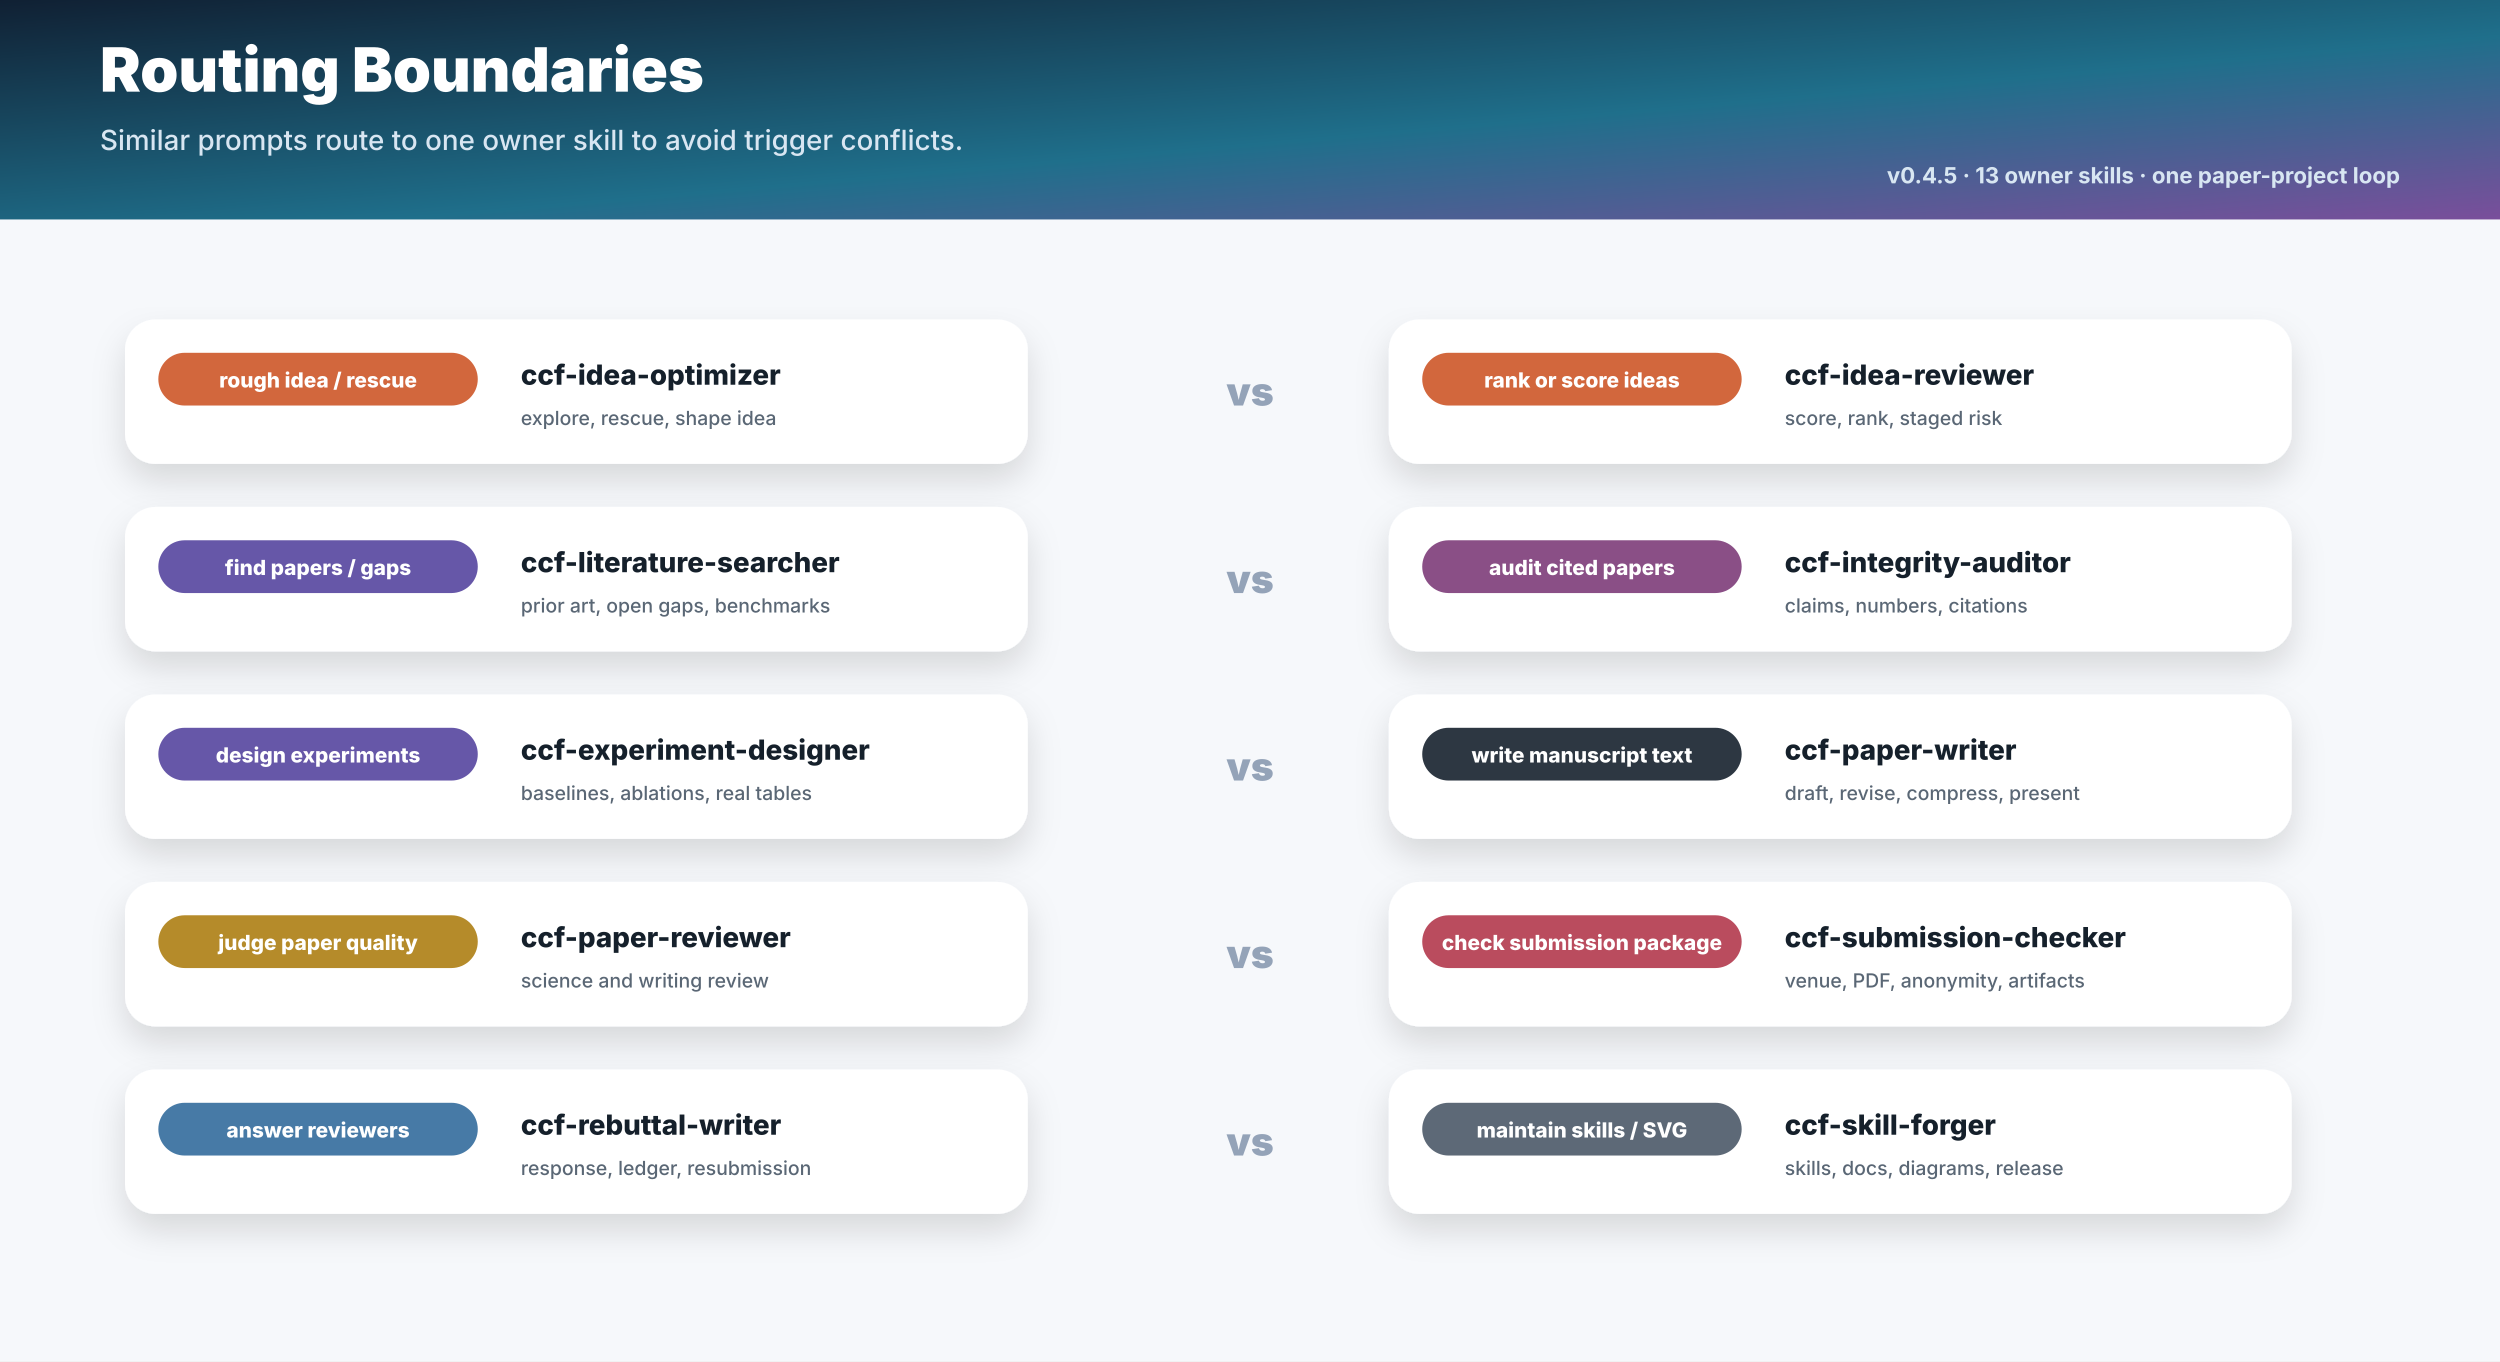
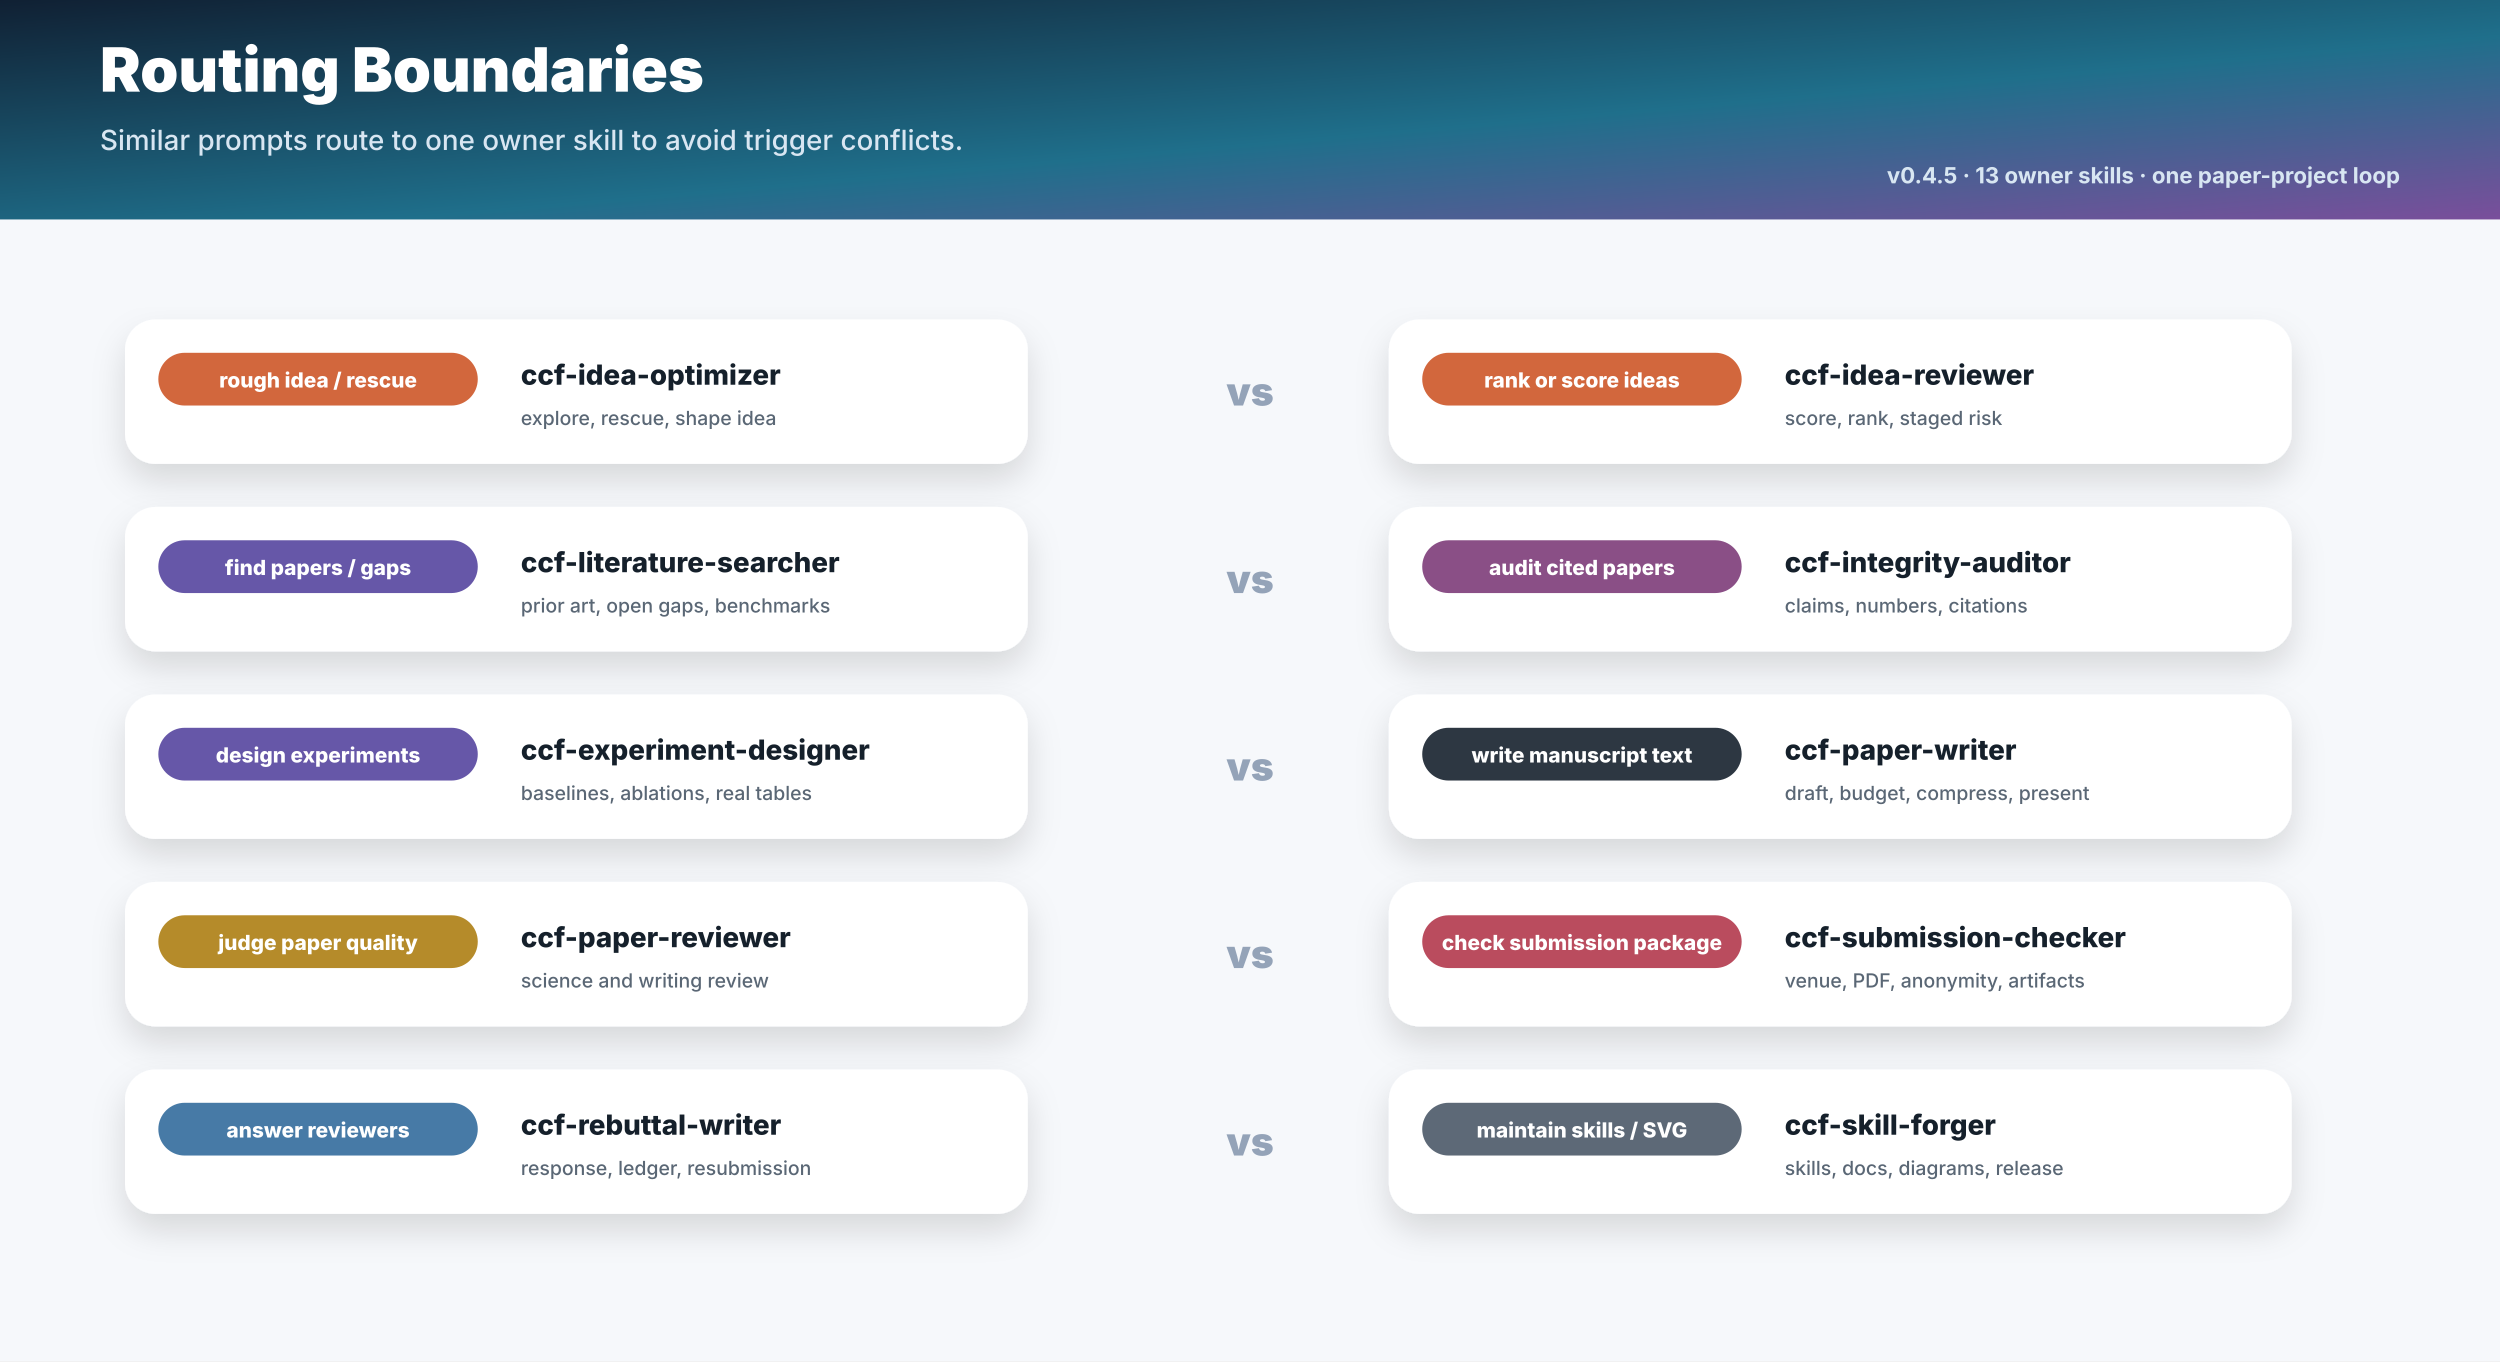
<svg xmlns="http://www.w3.org/2000/svg" width="1800" height="980" viewBox="0 0 1800 980">
  <defs>
    <linearGradient id="header" x1="0" y1="0" x2="1" y2="1">
      <stop offset="0" stop-color="#102033" />
      <stop offset="0.58" stop-color="#1F6F8B" />
      <stop offset="1" stop-color="#7A4E9B" />
    </linearGradient>
    <filter id="shadow" x="-20%" y="-20%" width="140%" height="160%">
      <feDropShadow dx="0" dy="12" stdDeviation="12" flood-color="#0B1826" flood-opacity="0.13" />
    </filter>
    <marker id="arrow" markerWidth="13" markerHeight="13" refX="11" refY="6.5" orient="auto">
      <path d="M2,2 L11,6.5 L2,11 Z" fill="#7B8794" />
    </marker>
  </defs>
  <style>text{font-family:Inter, Segoe UI, Arial, sans-serif;dominant-baseline:auto} .mono{font-family:Consolas,Menlo,monospace}</style>
  <rect x="0" y="0" width="1800" height="980" rx="0" fill="#F6F8FB" stroke="none" stroke-width="2" />
  <rect x="0" y="0" width="1800" height="158" rx="0" fill="url(#header)" stroke="none" stroke-width="2" />
  <text x="72" y="66" font-size="44" font-weight="850" fill="#FFFFFF" text-anchor="start">Routing Boundaries</text>
  <text x="72" y="108" font-size="20" font-weight="500" fill="#D8E6F2" text-anchor="start">Similar prompts route to one owner skill to avoid trigger conflicts.</text>
  <text x="1728" y="132" font-size="16" font-weight="650" fill="#D8E6F2" text-anchor="end">v0.4.5 · 13 owner skills · one paper-project loop</text>
  <rect x="90" y="230" width="650" height="104" rx="22" fill="#FFFFFF" stroke="none" stroke-width="2" filter="url(#shadow)" />
  <rect x="114" y="254" width="230" height="38" rx="19" fill="#D2673D" stroke="none" stroke-width="2" />
  <text x="229" y="279" font-size="15" font-weight="760" fill="#FFFFFF" text-anchor="middle">rough idea / rescue</text>
  <text x="375" y="277" font-size="20" font-weight="820" fill="#15202B" text-anchor="start">ccf-idea-optimizer</text>
  <text x="375" y="306" font-size="14" font-weight="520" fill="#5A6775" text-anchor="start">explore, rescue, shape idea</text>
  <rect x="1000" y="230" width="650" height="104" rx="22" fill="#FFFFFF" stroke="none" stroke-width="2" filter="url(#shadow)" />
  <rect x="1024" y="254" width="230" height="38" rx="19" fill="#D2673D" stroke="none" stroke-width="2" />
  <text x="1139" y="279" font-size="15" font-weight="760" fill="#FFFFFF" text-anchor="middle">rank or score ideas</text>
  <text x="1285" y="277" font-size="20" font-weight="820" fill="#15202B" text-anchor="start">ccf-idea-reviewer</text>
  <text x="1285" y="306" font-size="14" font-weight="520" fill="#5A6775" text-anchor="start">score, rank, staged risk</text>
  <text x="900" y="292" font-size="28" font-weight="850" fill="#94A3B8" text-anchor="middle">vs</text>
  <rect x="90" y="365" width="650" height="104" rx="22" fill="#FFFFFF" stroke="none" stroke-width="2" filter="url(#shadow)" />
  <rect x="114" y="389" width="230" height="38" rx="19" fill="#6657A8" stroke="none" stroke-width="2" />
  <text x="229" y="414" font-size="15" font-weight="760" fill="#FFFFFF" text-anchor="middle">find papers / gaps</text>
  <text x="375" y="412" font-size="20" font-weight="820" fill="#15202B" text-anchor="start">ccf-literature-searcher</text>
  <text x="375" y="441" font-size="14" font-weight="520" fill="#5A6775" text-anchor="start">prior art, open gaps, benchmarks</text>
  <rect x="1000" y="365" width="650" height="104" rx="22" fill="#FFFFFF" stroke="none" stroke-width="2" filter="url(#shadow)" />
  <rect x="1024" y="389" width="230" height="38" rx="19" fill="#8A4F86" stroke="none" stroke-width="2" />
  <text x="1139" y="414" font-size="15" font-weight="760" fill="#FFFFFF" text-anchor="middle">audit cited papers</text>
  <text x="1285" y="412" font-size="20" font-weight="820" fill="#15202B" text-anchor="start">ccf-integrity-auditor</text>
  <text x="1285" y="441" font-size="14" font-weight="520" fill="#5A6775" text-anchor="start">claims, numbers, citations</text>
  <text x="900" y="427" font-size="28" font-weight="850" fill="#94A3B8" text-anchor="middle">vs</text>
  <rect x="90" y="500" width="650" height="104" rx="22" fill="#FFFFFF" stroke="none" stroke-width="2" filter="url(#shadow)" />
  <rect x="114" y="524" width="230" height="38" rx="19" fill="#6657A8" stroke="none" stroke-width="2" />
  <text x="229" y="549" font-size="15" font-weight="760" fill="#FFFFFF" text-anchor="middle">design experiments</text>
  <text x="375" y="547" font-size="20" font-weight="820" fill="#15202B" text-anchor="start">ccf-experiment-designer</text>
  <text x="375" y="576" font-size="14" font-weight="520" fill="#5A6775" text-anchor="start">baselines, ablations, real tables</text>
  <rect x="1000" y="500" width="650" height="104" rx="22" fill="#FFFFFF" stroke="none" stroke-width="2" filter="url(#shadow)" />
  <rect x="1024" y="524" width="230" height="38" rx="19" fill="#2D3742" stroke="none" stroke-width="2" />
  <text x="1139" y="549" font-size="15" font-weight="760" fill="#FFFFFF" text-anchor="middle">write manuscript text</text>
  <text x="1285" y="547" font-size="20" font-weight="820" fill="#15202B" text-anchor="start">ccf-paper-writer</text>
-   <text x="1285" y="576" font-size="14" font-weight="520" fill="#5A6775" text-anchor="start">draft, revise, compress, present</text>
+   <text x="1285" y="576" font-size="14" font-weight="520" fill="#5A6775" text-anchor="start">draft, budget, compress, present</text>
  <text x="900" y="562" font-size="28" font-weight="850" fill="#94A3B8" text-anchor="middle">vs</text>
  <rect x="90" y="635" width="650" height="104" rx="22" fill="#FFFFFF" stroke="none" stroke-width="2" filter="url(#shadow)" />
  <rect x="114" y="659" width="230" height="38" rx="19" fill="#B58B2A" stroke="none" stroke-width="2" />
  <text x="229" y="684" font-size="15" font-weight="760" fill="#FFFFFF" text-anchor="middle">judge paper quality</text>
  <text x="375" y="682" font-size="20" font-weight="820" fill="#15202B" text-anchor="start">ccf-paper-reviewer</text>
  <text x="375" y="711" font-size="14" font-weight="520" fill="#5A6775" text-anchor="start">science and writing review</text>
  <rect x="1000" y="635" width="650" height="104" rx="22" fill="#FFFFFF" stroke="none" stroke-width="2" filter="url(#shadow)" />
  <rect x="1024" y="659" width="230" height="38" rx="19" fill="#BA4C5E" stroke="none" stroke-width="2" />
  <text x="1139" y="684" font-size="15" font-weight="760" fill="#FFFFFF" text-anchor="middle">check submission package</text>
  <text x="1285" y="682" font-size="20" font-weight="820" fill="#15202B" text-anchor="start">ccf-submission-checker</text>
  <text x="1285" y="711" font-size="14" font-weight="520" fill="#5A6775" text-anchor="start">venue, PDF, anonymity, artifacts</text>
  <text x="900" y="697" font-size="28" font-weight="850" fill="#94A3B8" text-anchor="middle">vs</text>
  <rect x="90" y="770" width="650" height="104" rx="22" fill="#FFFFFF" stroke="none" stroke-width="2" filter="url(#shadow)" />
  <rect x="114" y="794" width="230" height="38" rx="19" fill="#477AA6" stroke="none" stroke-width="2" />
  <text x="229" y="819" font-size="15" font-weight="760" fill="#FFFFFF" text-anchor="middle">answer reviewers</text>
  <text x="375" y="817" font-size="20" font-weight="820" fill="#15202B" text-anchor="start">ccf-rebuttal-writer</text>
  <text x="375" y="846" font-size="14" font-weight="520" fill="#5A6775" text-anchor="start">response, ledger, resubmission</text>
  <rect x="1000" y="770" width="650" height="104" rx="22" fill="#FFFFFF" stroke="none" stroke-width="2" filter="url(#shadow)" />
  <rect x="1024" y="794" width="230" height="38" rx="19" fill="#5D6977" stroke="none" stroke-width="2" />
  <text x="1139" y="819" font-size="15" font-weight="760" fill="#FFFFFF" text-anchor="middle">maintain skills / SVG</text>
  <text x="1285" y="817" font-size="20" font-weight="820" fill="#15202B" text-anchor="start">ccf-skill-forger</text>
  <text x="1285" y="846" font-size="14" font-weight="520" fill="#5A6775" text-anchor="start">skills, docs, diagrams, release</text>
  <text x="900" y="832" font-size="28" font-weight="850" fill="#94A3B8" text-anchor="middle">vs</text>
</svg>
